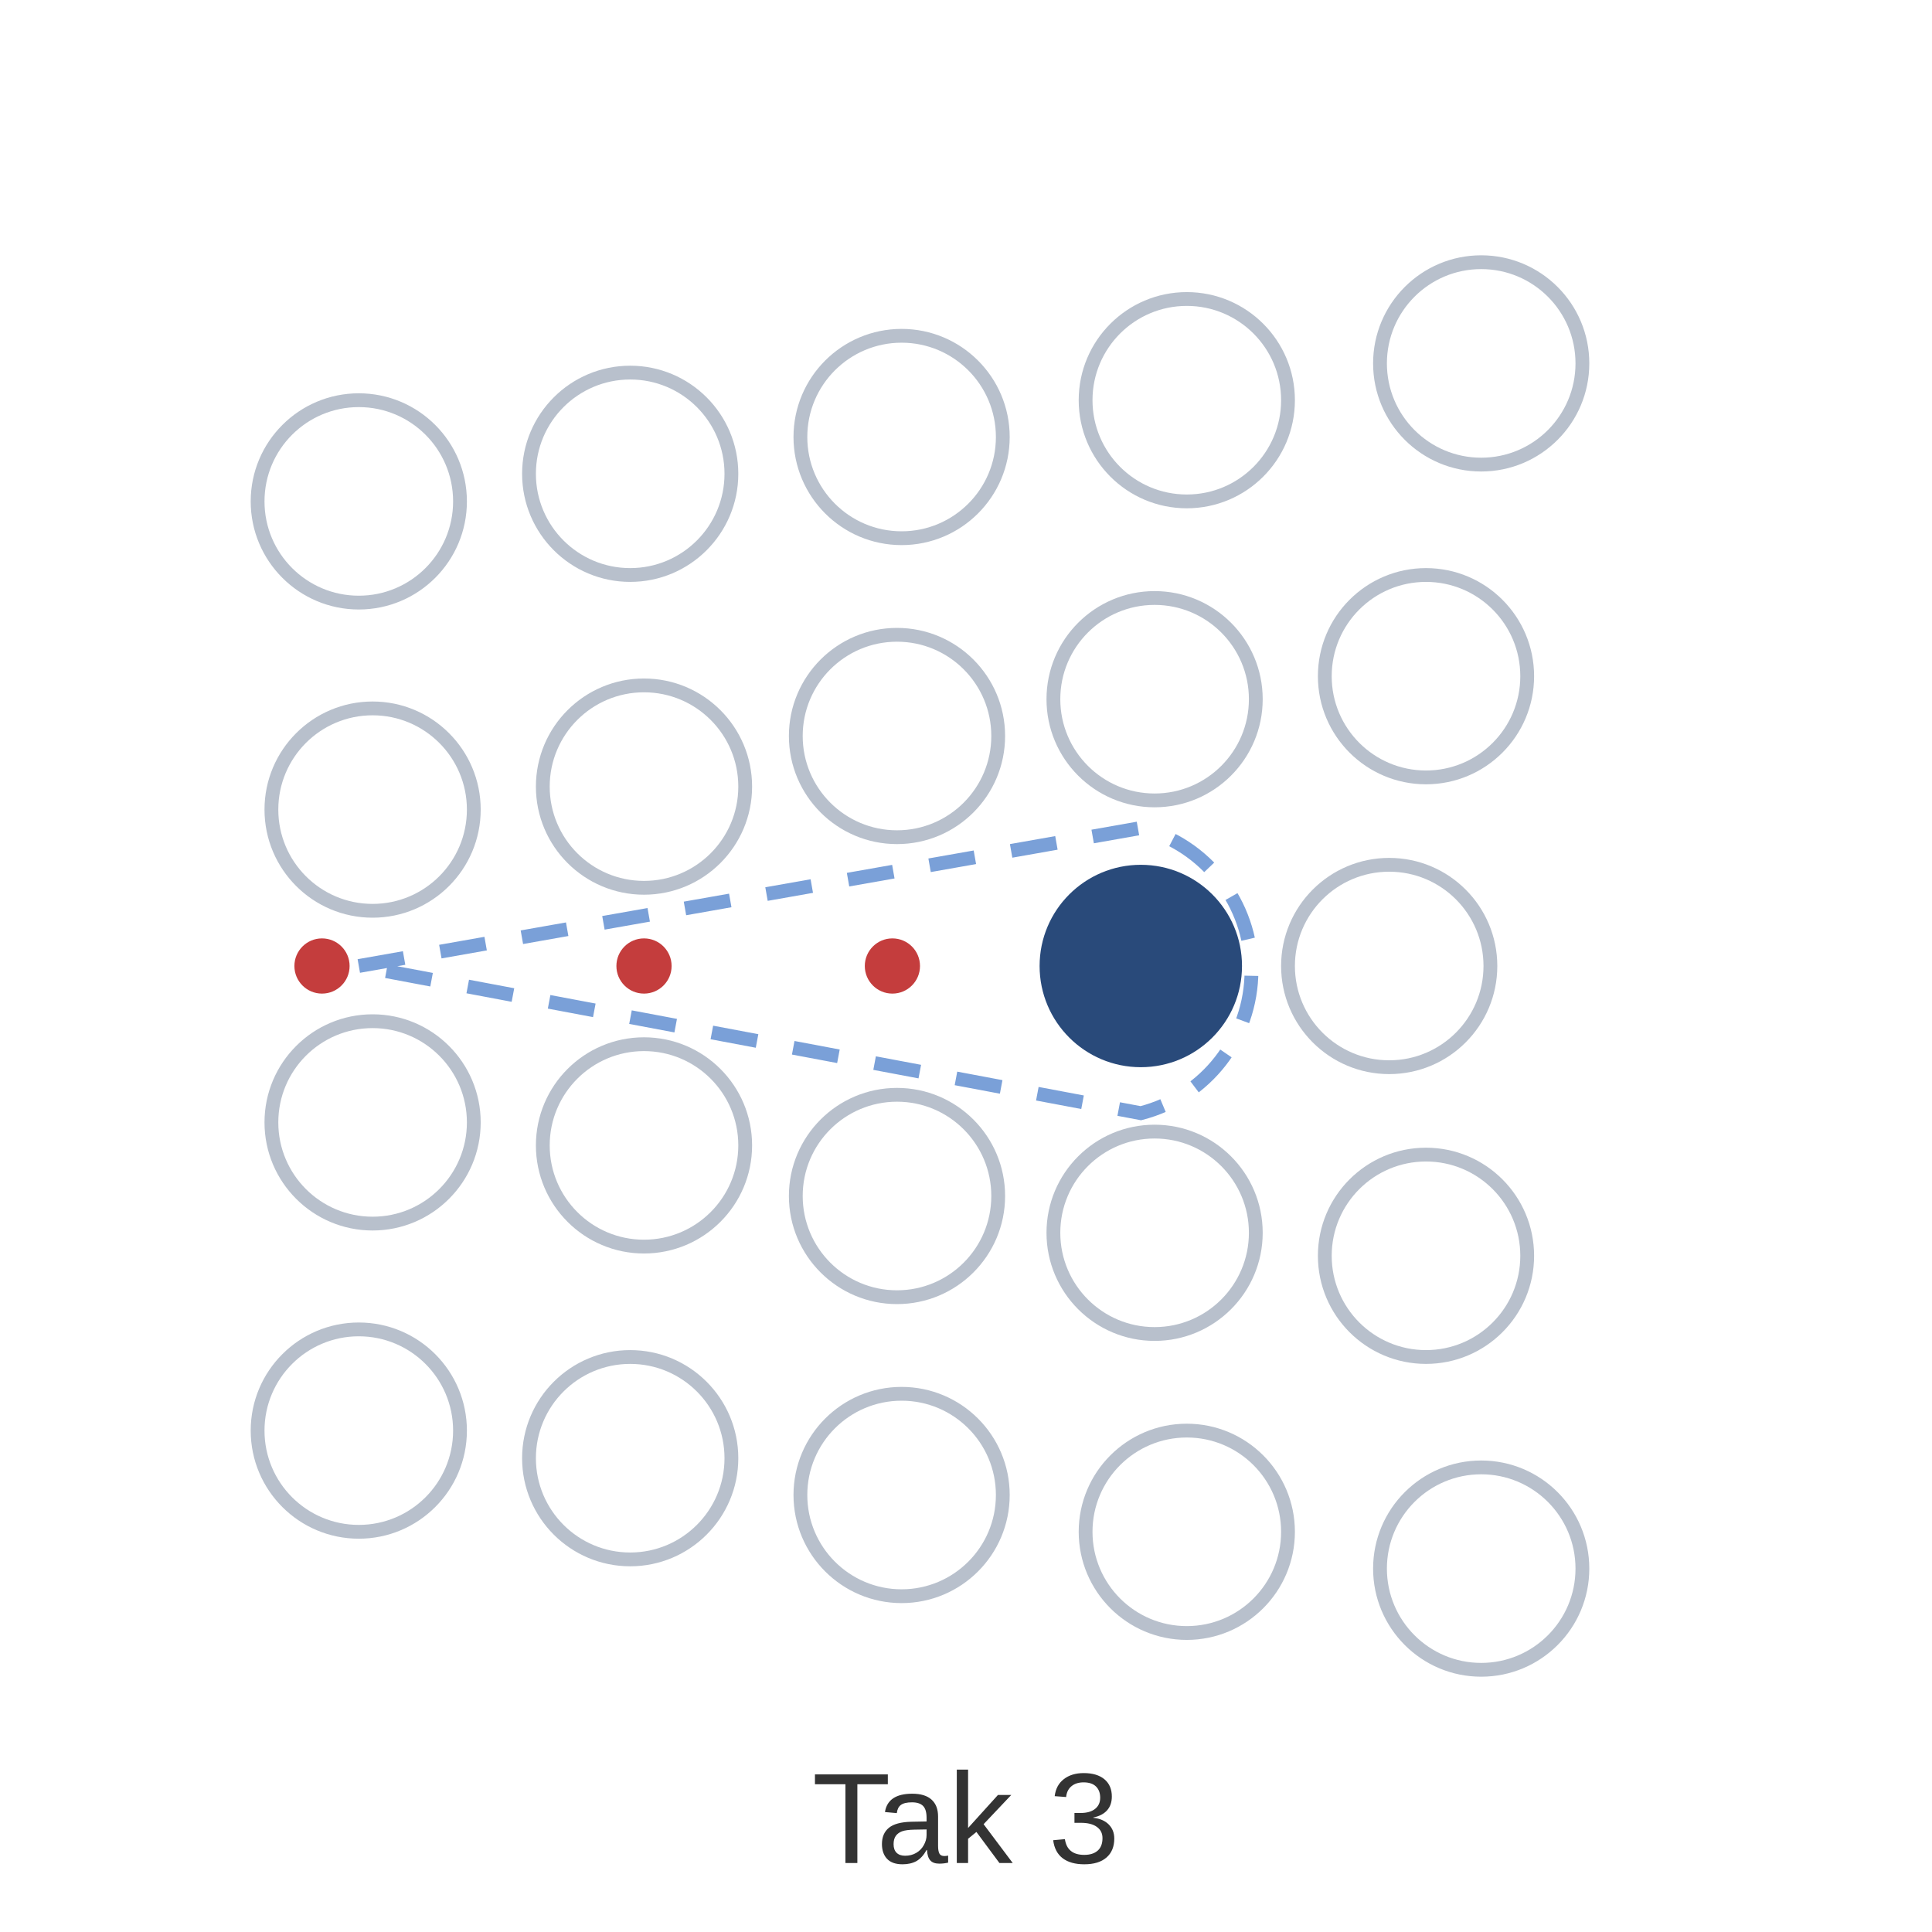
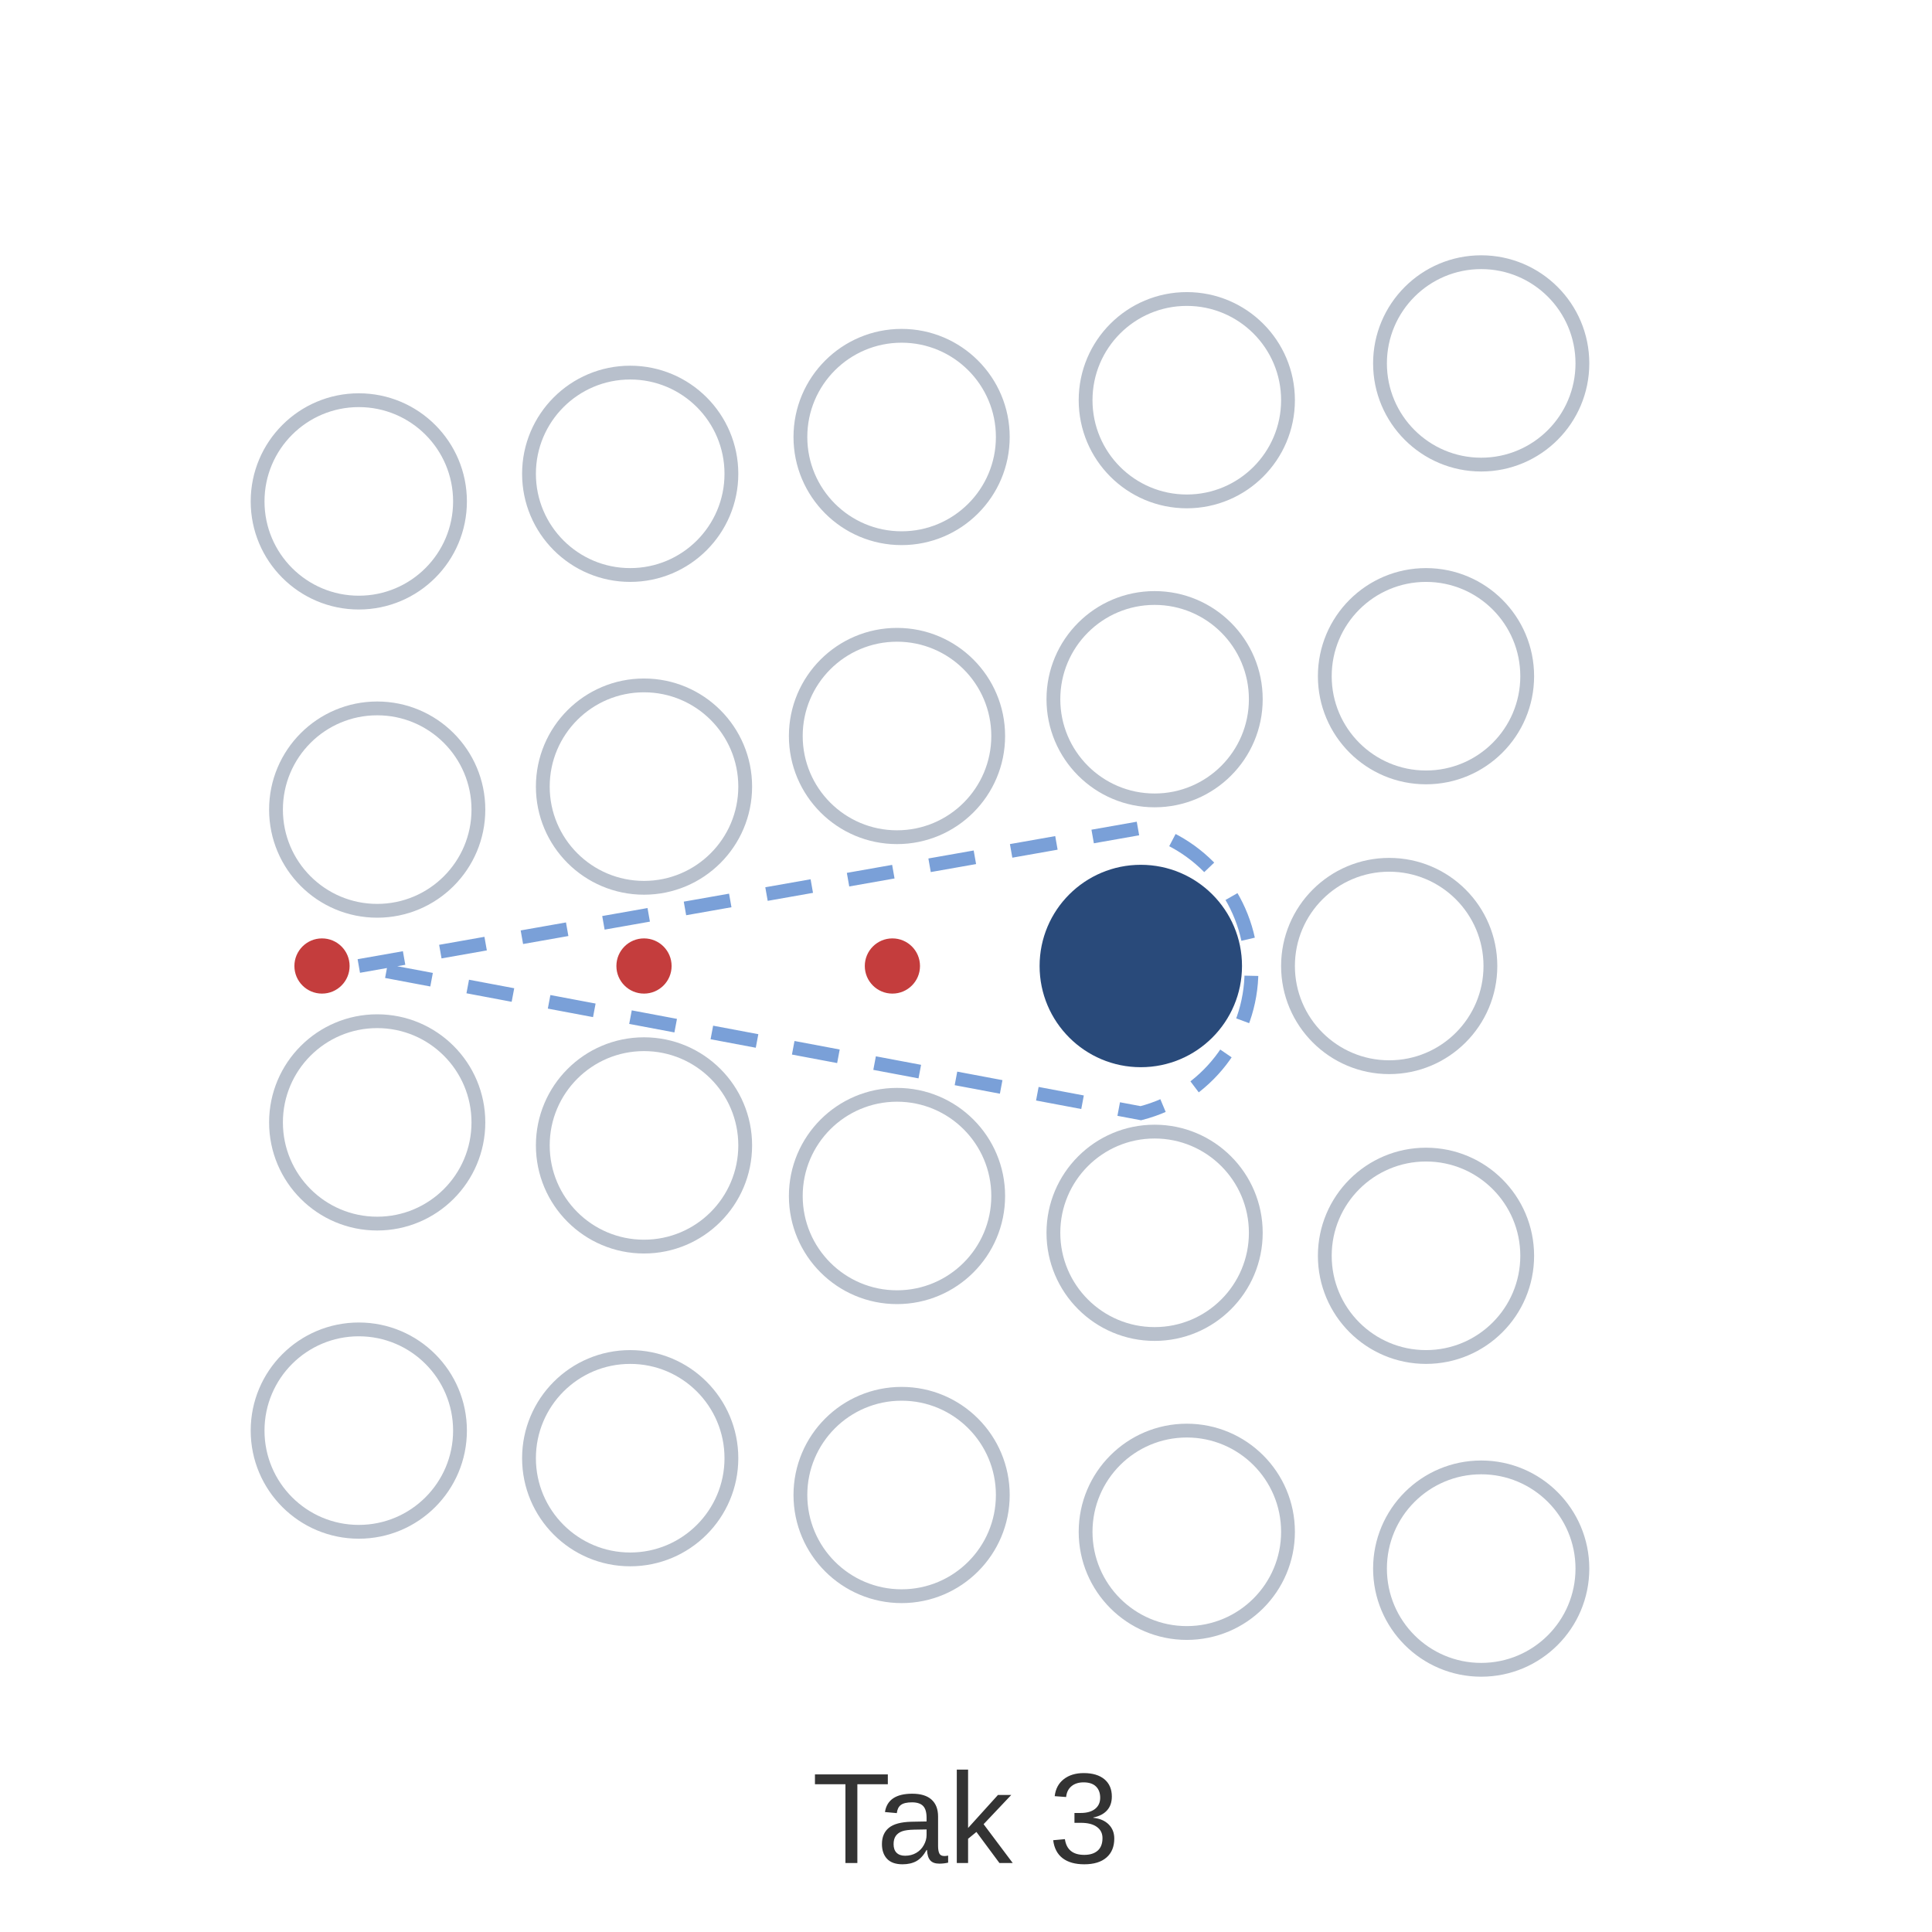
<svg xmlns="http://www.w3.org/2000/svg" width="420" height="420" viewBox="0 0 420 420">
  <rect width="100%" height="100%" fill="white" />
  <g fill="none" stroke="#b8c0cc" stroke-width="3">
    <circle cx="78" cy="109" r="22" />
    <circle cx="137" cy="103" r="22" />
    <circle cx="196" cy="95" r="22" />
    <circle cx="258" cy="87" r="22" />
    <circle cx="322" cy="79" r="22" />
-     <circle cx="81" cy="176" r="22" />
+     <circle cx="82" cy="176" r="22" />
    <circle cx="140" cy="171" r="22" />
    <circle cx="195" cy="160" r="22" />
    <circle cx="251" cy="152" r="22" />
    <circle cx="310" cy="147" r="22" />
    <circle cx="302" cy="210" r="22" />
-     <circle cx="81" cy="244" r="22" />
+     <circle cx="82" cy="244" r="22" />
    <circle cx="140" cy="249" r="22" />
    <circle cx="195" cy="260" r="22" />
    <circle cx="251" cy="268" r="22" />
    <circle cx="310" cy="273" r="22" />
    <circle cx="78" cy="311" r="22" />
    <circle cx="137" cy="317" r="22" />
    <circle cx="196" cy="325" r="22" />
    <circle cx="258" cy="333" r="22" />
    <circle cx="322" cy="341" r="22" />
  </g>
  <circle cx="248" cy="210" r="22" fill="#294a7a" />
  <circle cx="70" cy="210" r="6" fill="#c43d3d" />
  <circle cx="140" cy="210" r="6" fill="#c43d3d" />
  <circle cx="194" cy="210" r="6" fill="#c43d3d" />
  <path d="     M 78 210     L 248 180     A 32 32 0 0 1 248 242     Z" fill="none" stroke="#7aa0d8" stroke-width="3" stroke-dasharray="10 8" />
  <text x="210" y="405" text-anchor="middle" font-family="Arial, sans-serif" font-size="28" fill="#333">
    Tak 3
  </text>
</svg>
